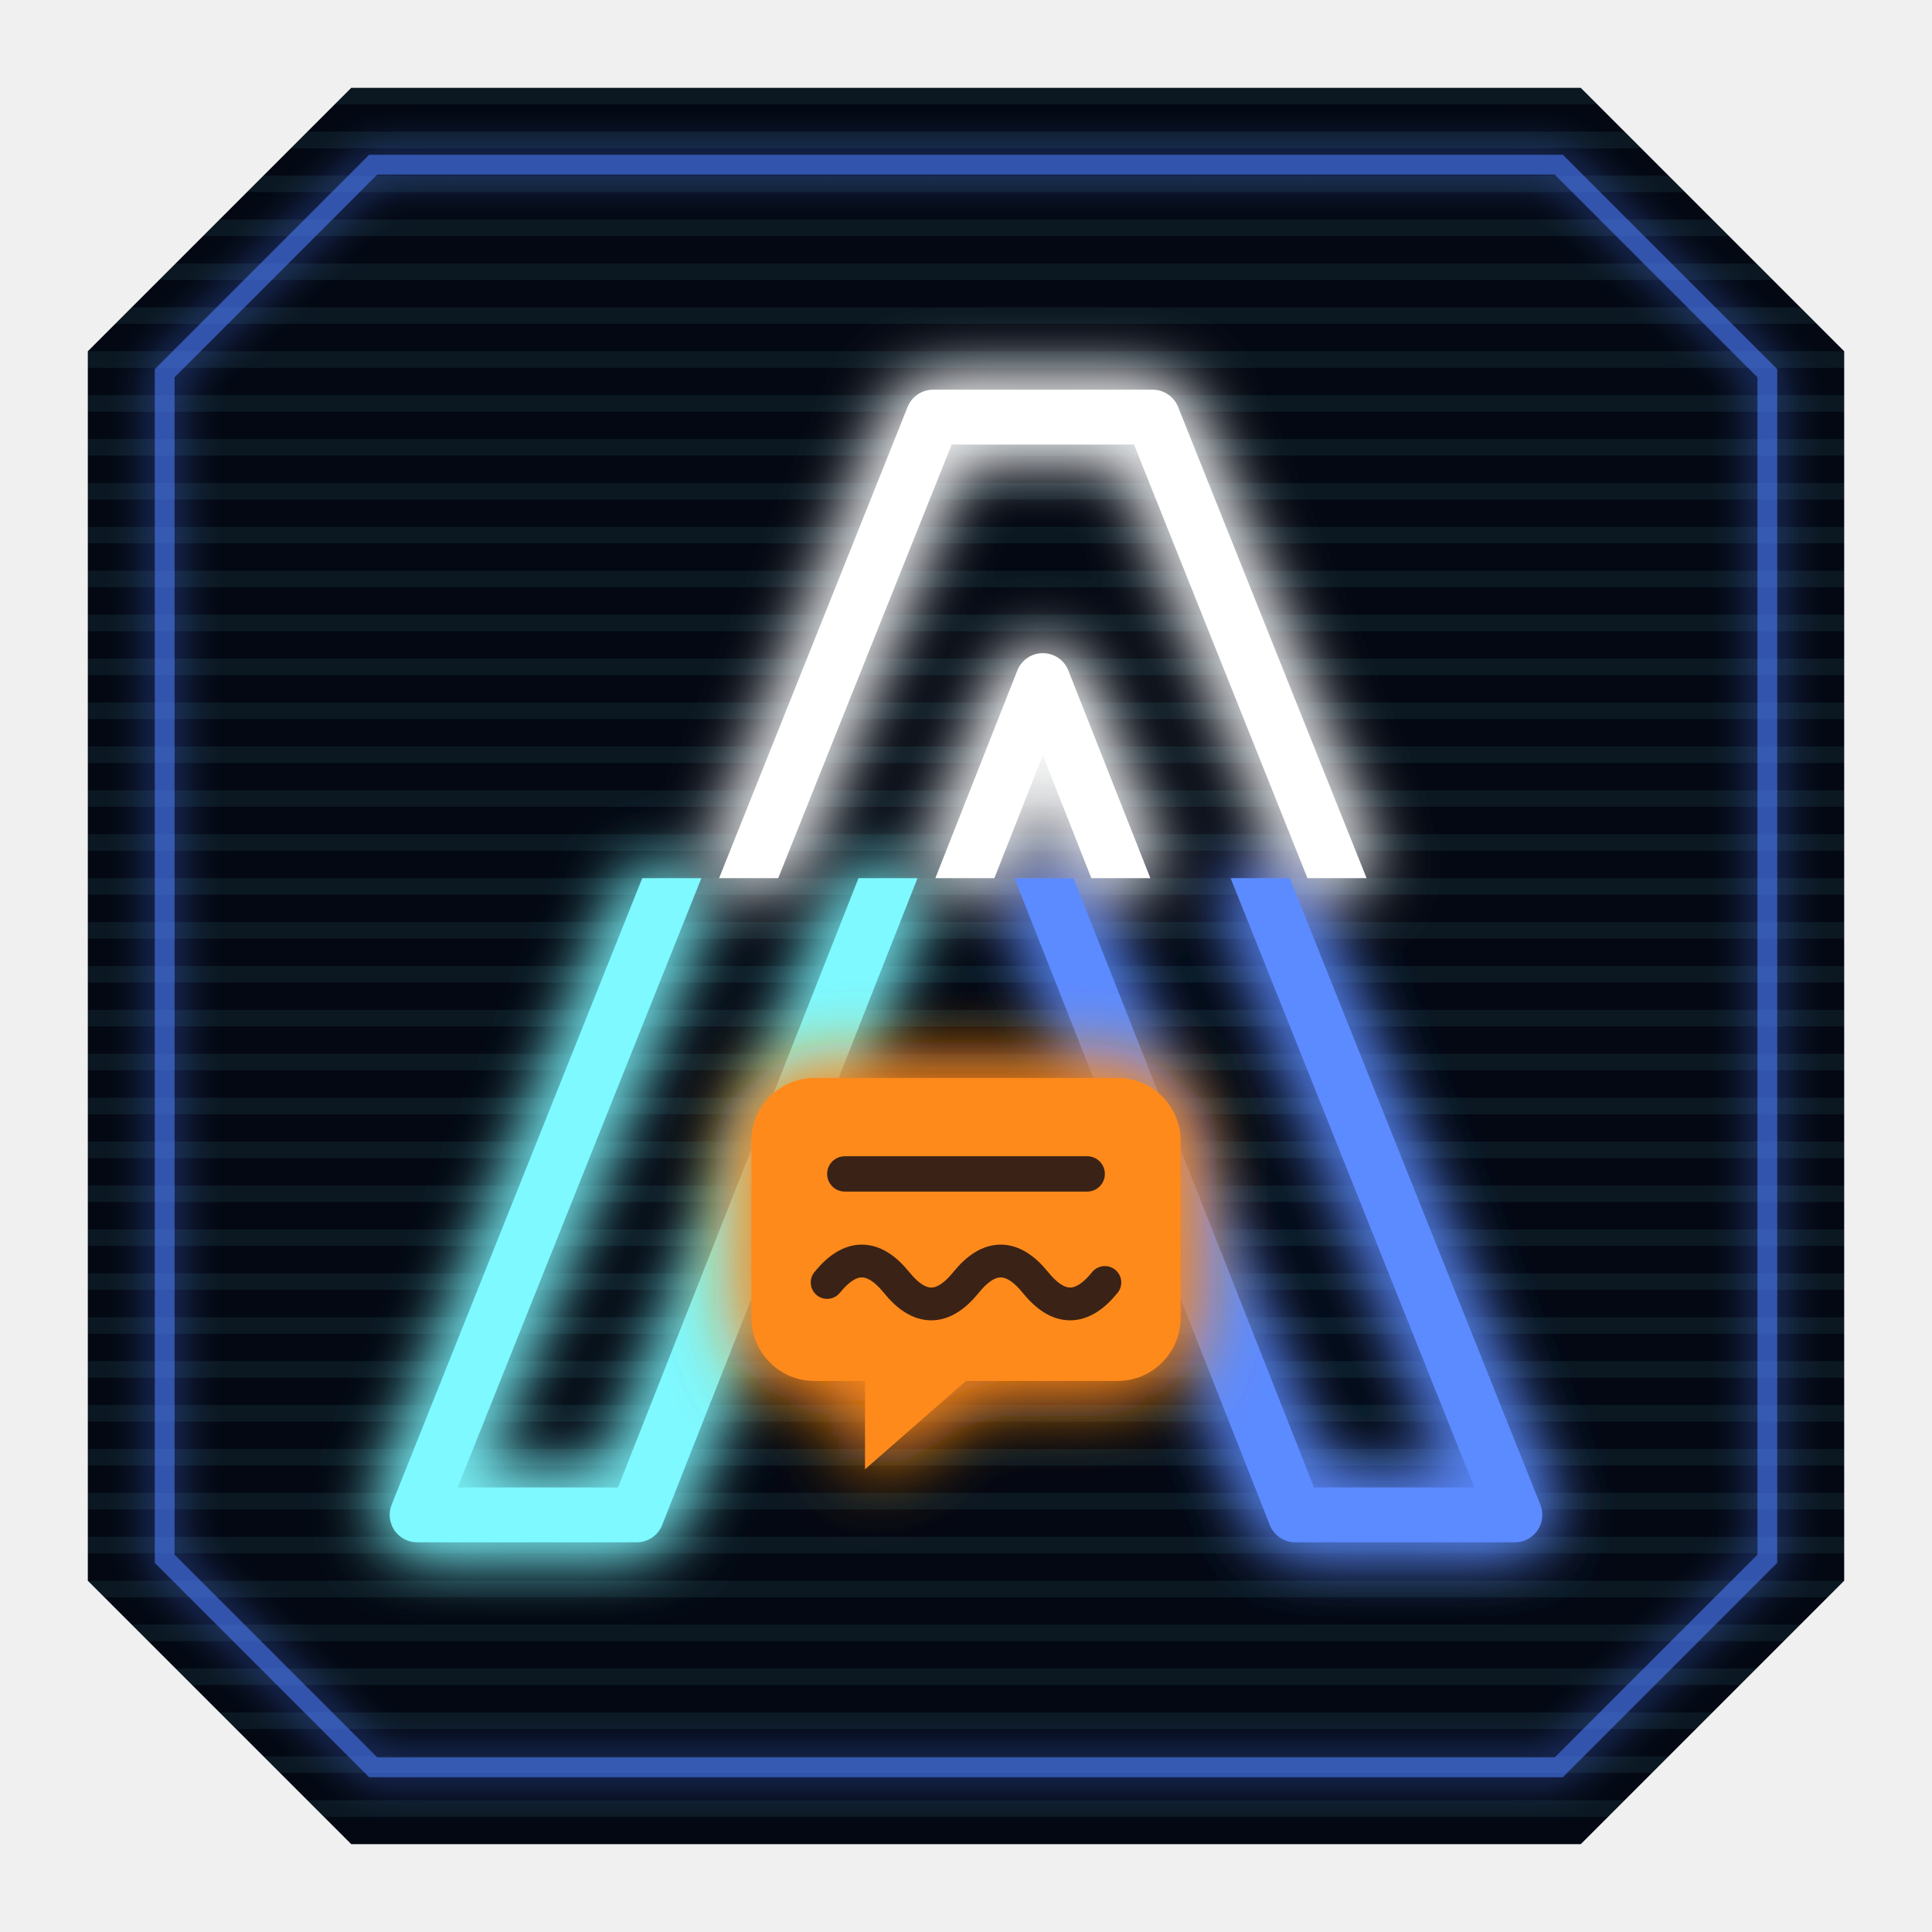
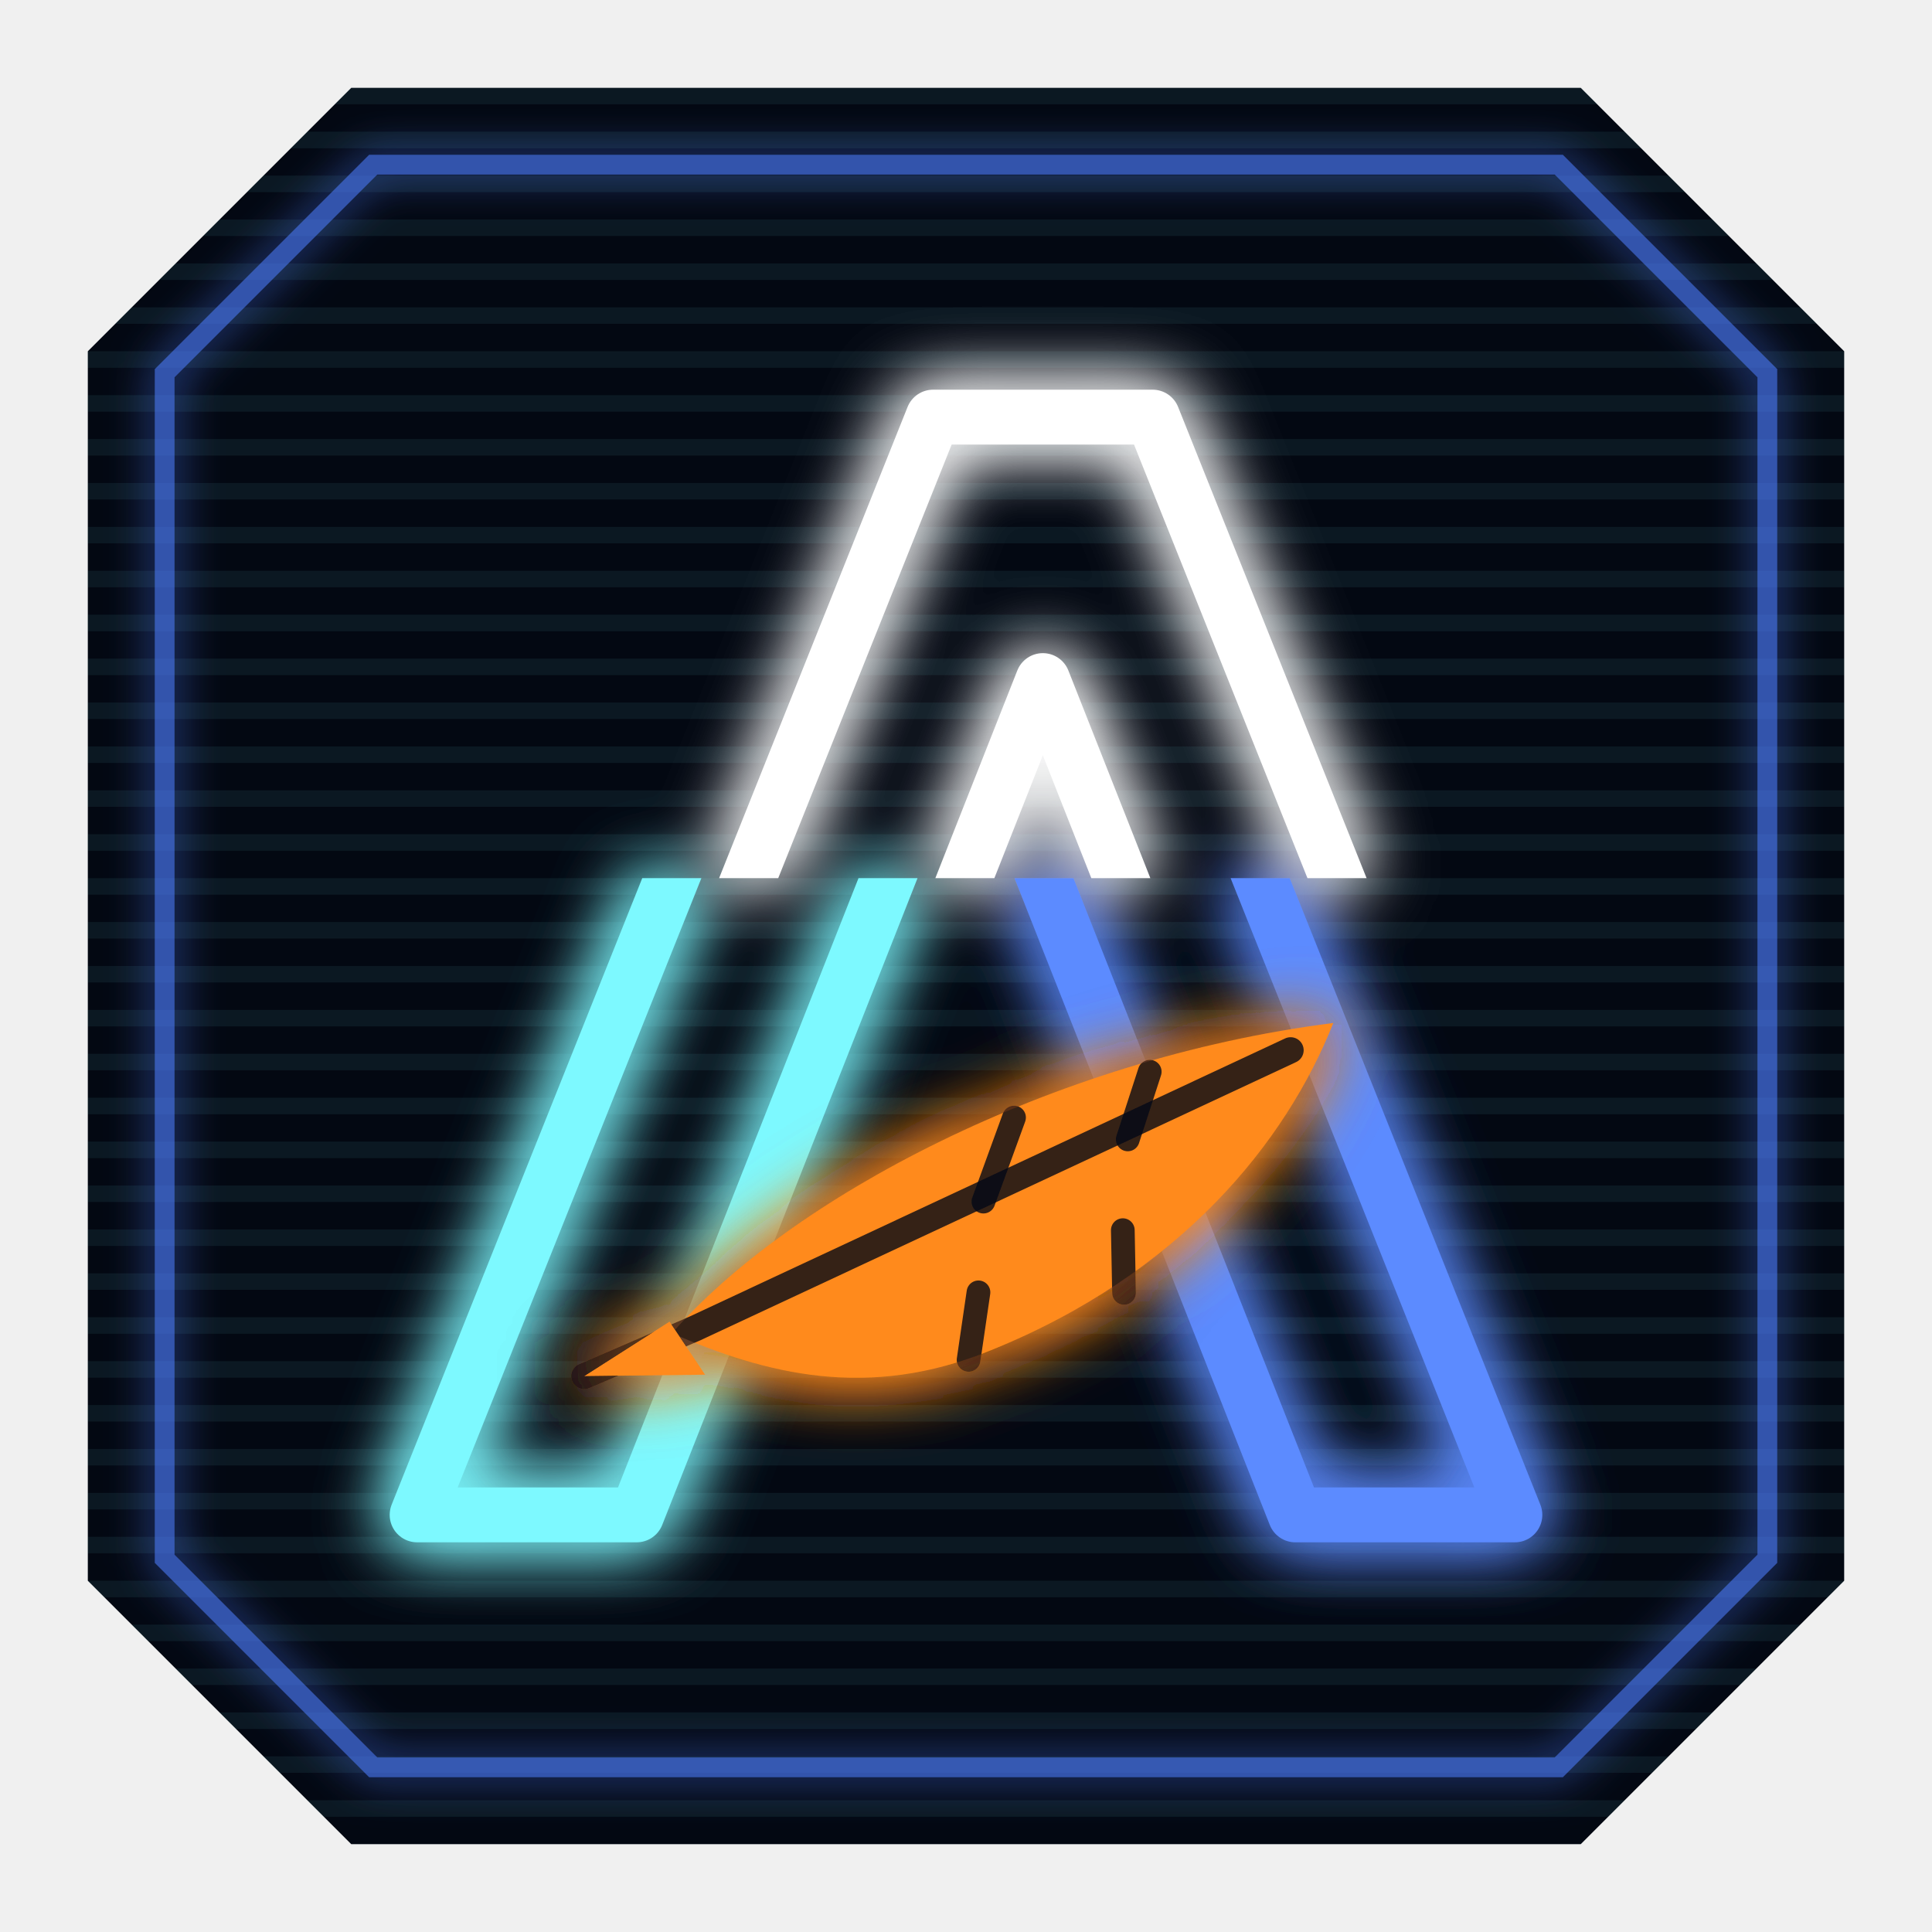
<svg xmlns="http://www.w3.org/2000/svg" viewBox="-8 -8 176 176" width="512" height="512">
  <defs>
    <pattern id="s" width="4" height="4" patternUnits="userSpaceOnUse">
      <rect width="4" height="1.5" fill="#7DF9FF" opacity="0.07" />
    </pattern>
    <polygon id="a" points="30,130 70,30 90,30 130,130 110,130 80,54 50,130" />
    <clipPath id="bl">
      <rect x="0" y="72" width="80" height="90" />
    </clipPath>
    <clipPath id="br">
      <rect x="80" y="72" width="80" height="90" />
    </clipPath>
    <clipPath id="t">
      <rect x="0" y="0" width="160" height="72" />
    </clipPath>
    <filter id="g" x="-40%" y="-40%" width="180%" height="180%">
      <feGaussianBlur stdDeviation="3.2" result="b" />
      <feMerge>
        <feMergeNode in="b" />
        <feMergeNode in="b" />
        <feMergeNode in="SourceGraphic" />
      </feMerge>
    </filter>
    <filter id="g2" x="-20%" y="-20%" width="140%" height="140%">
      <feGaussianBlur stdDeviation="2" result="b" />
      <feMerge>
        <feMergeNode in="b" />
        <feMergeNode in="SourceGraphic" />
      </feMerge>
    </filter>
  </defs>
  <polygon points="24,0 136,0 160,24 160,136 136,160 24,160 0,136 0,24" fill="#030812" />
  <polygon points="24,0 136,0 160,24 160,136 136,160 24,160 0,136 0,24" fill="url(#s)" />
  <polygon points="26,7 134,7 153,26 153,134 134,153 26,153 7,134 7,26" fill="none" stroke="#4D7CFF" stroke-width="1.8" opacity="0.65" filter="url(#g2)" />
  <g filter="url(#g)" stroke-linejoin="round" fill="none" stroke-width="5">
    <g clip-path="url(#bl)" stroke="#7DF9FF">
      <use href="#a" />
    </g>
    <g clip-path="url(#br)" stroke="#5C8BFF">
      <use href="#a" />
    </g>
    <g transform="translate(7,0)">
      <g clip-path="url(#t)" stroke="#FFFFFF">
        <use href="#a" />
      </g>
    </g>
  </g>
-   <g filter="url(#g)" transform="translate(80 104) scale(1.15) translate(-80 -104)">
-     <path d="M68,92 h24 a5,5 0 0 1 5,5 v14 a5,5 0 0 1 -5,5 h-12 l-8,7 v-7 h-4 a5,5 0 0 1 -5,-5 v-14 a5,5 0 0 1 5,-5 z" fill="#FF8A1F" />
-     <g opacity="0.78">
-       <rect x="69" y="98.2" width="22" height="2.8" rx="1.4" fill="#030812" />
-       <path d="M69,108.2 q2.75,-3.4 5.5,0 t5.5,0 t5.5,0 t5.5,0" fill="none" stroke="#030812" stroke-width="2.6" stroke-linecap="round" />
+   <g filter="url(#g)">
+     <g transform="rotate(-12 80 104) translate(0 4) scale(1.08) translate(-6 -8)">
+       <path d="M54,104 C66,95 90,88 114,90 C108,99 97,108 80,111 C69,113 61,109 54,104 Z" fill="#FF8A1F" />
+       <path d="M46,106 L56,104 L110,91.5" fill="none" stroke="#030812" stroke-width="2.2" stroke-linecap="round" opacity="0.8" />
+       <path d="M86,92.2 L82,98.6 M98,90.8 L95,96 M78,111.4 L80,106 M92,108.6 L93,103.4" fill="none" stroke="#030812" stroke-width="2" stroke-linecap="round" opacity="0.8" />
+       <path d="M46,106 L54,103 L56,108 Z" fill="#FF8A1F" />
    </g>
  </g>
</svg>
